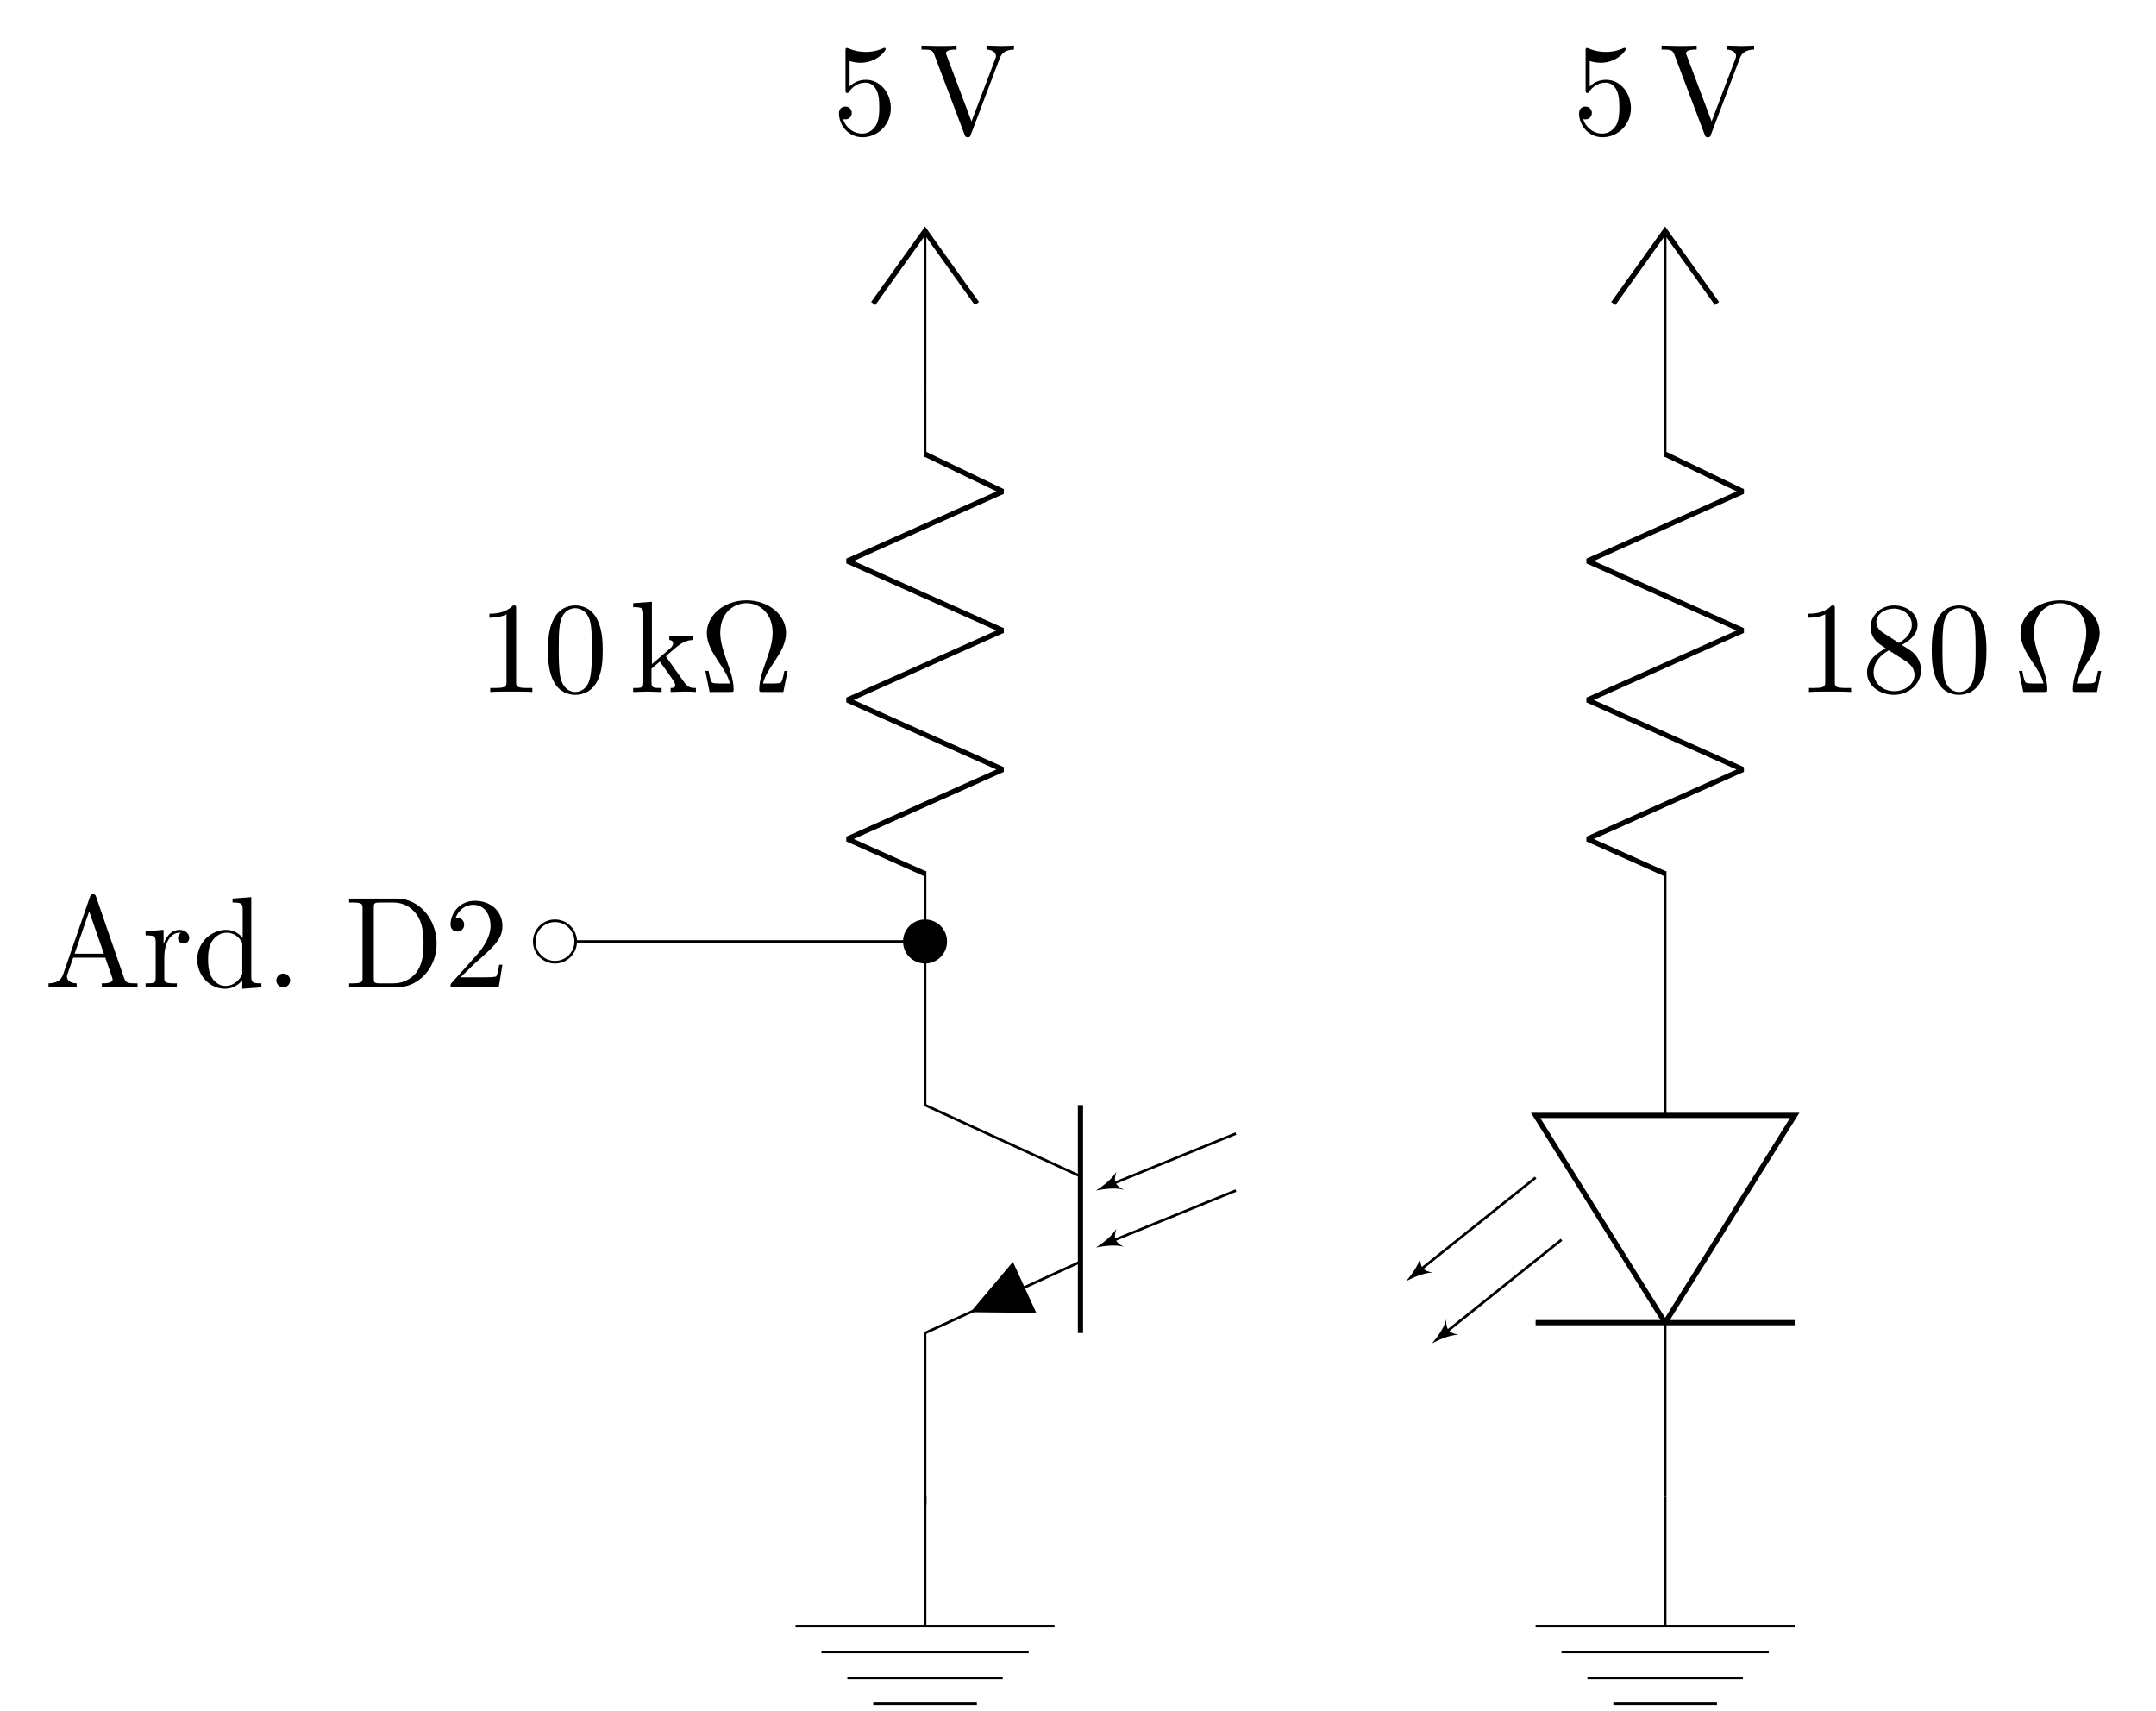
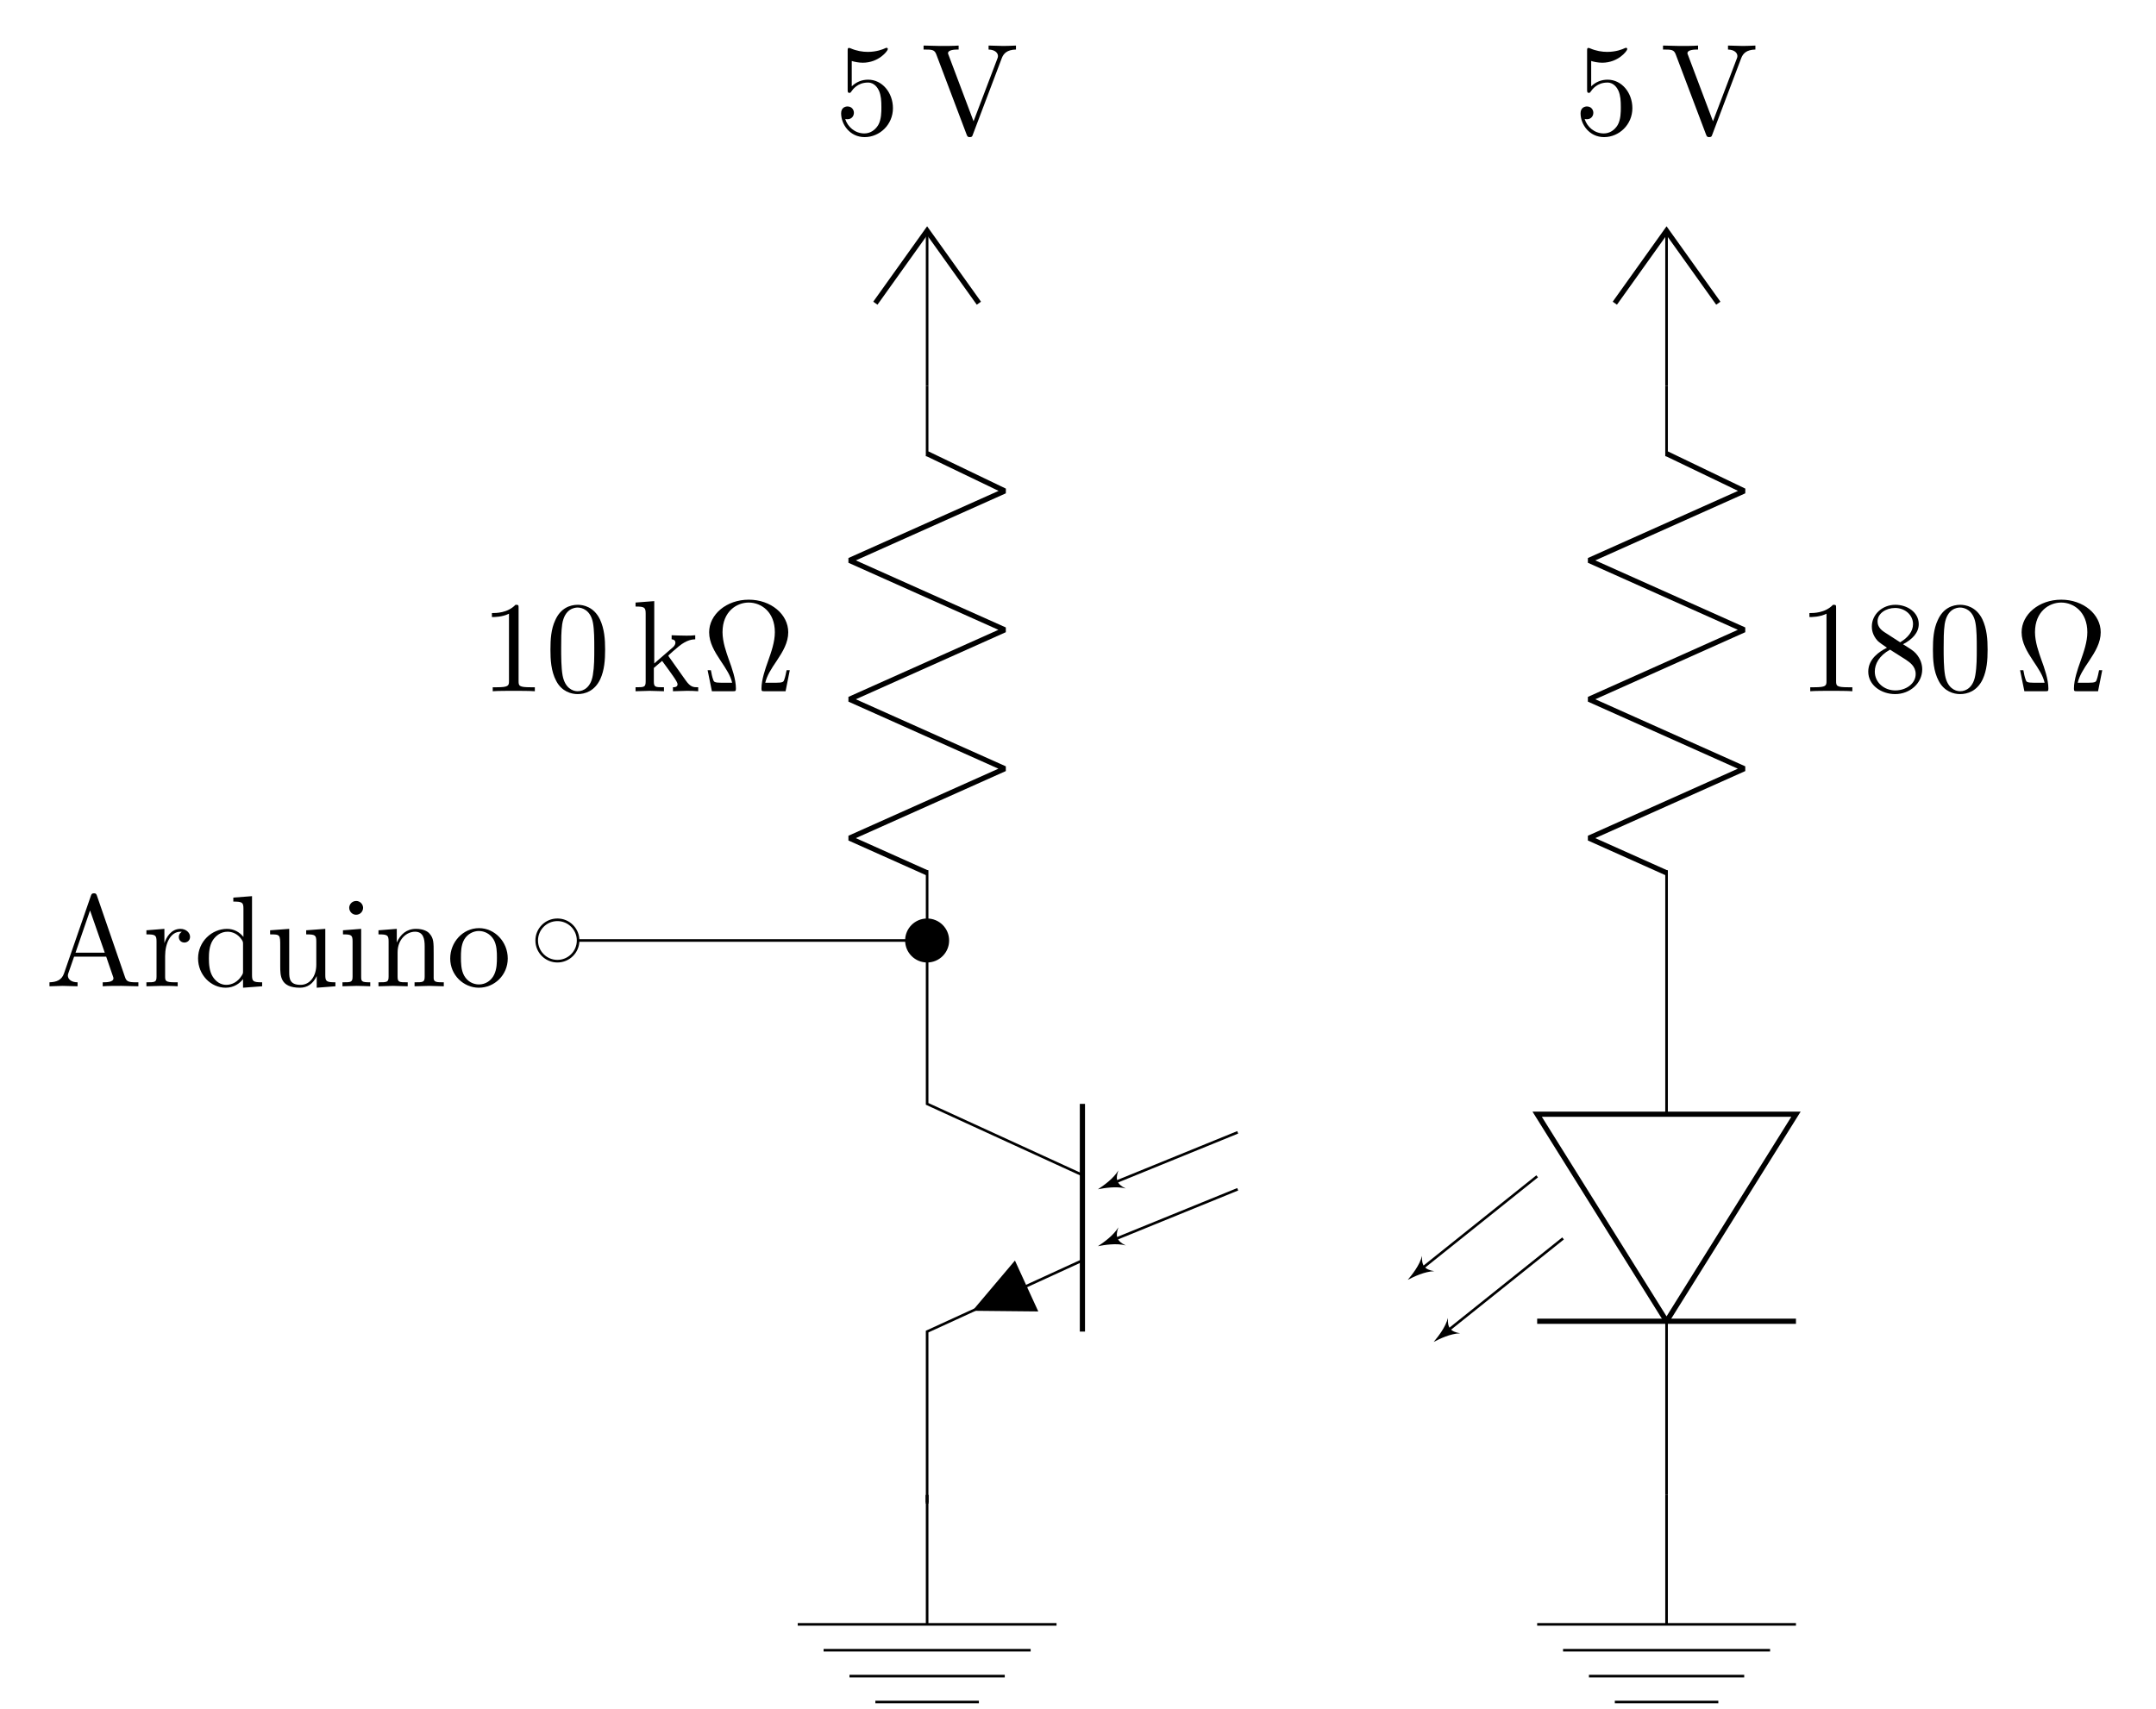
- <svg xmlns="http://www.w3.org/2000/svg" xmlns:xlink="http://www.w3.org/1999/xlink" width="329.329pt" height="261.225pt" viewBox="0 0 329.329 261.225" version="1.2">
+ <svg xmlns="http://www.w3.org/2000/svg" xmlns:xlink="http://www.w3.org/1999/xlink" width="329.627pt" height="261.225pt" viewBox="0 0 329.627 261.225" version="1.2">
  <defs>
    <g>
      <symbol overflow="visible" id="glyph0-0">
        <path style="stroke:none;" d="" />
      </symbol>
      <symbol overflow="visible" id="glyph0-1">
        <path style="stroke:none;" d="M 8.922 -3.984 C 8.922 -6.359 7.281 -8.344 5.141 -8.344 C 4.188 -8.344 3.344 -8.016 2.625 -7.328 L 2.625 -11.203 C 3.016 -11.078 3.672 -10.938 4.312 -10.938 C 6.75 -10.938 8.141 -12.75 8.141 -13.016 C 8.141 -13.125 8.078 -13.219 7.938 -13.219 C 7.938 -13.219 7.891 -13.219 7.781 -13.172 C 7.391 -12.984 6.422 -12.594 5.078 -12.594 C 4.297 -12.594 3.375 -12.734 2.438 -13.141 C 2.281 -13.203 2.203 -13.203 2.203 -13.203 C 2 -13.203 2 -13.047 2 -12.734 L 2 -6.844 C 2 -6.5 2 -6.328 2.281 -6.328 C 2.422 -6.328 2.469 -6.391 2.547 -6.516 C 2.766 -6.828 3.5 -7.906 5.109 -7.906 C 6.141 -7.906 6.641 -6.984 6.797 -6.641 C 7.109 -5.891 7.156 -5.125 7.156 -4.125 C 7.156 -3.438 7.156 -2.25 6.672 -1.406 C 6.203 -0.641 5.469 -0.125 4.547 -0.125 C 3.094 -0.125 1.969 -1.172 1.625 -2.344 C 1.688 -2.328 1.75 -2.297 1.969 -2.297 C 2.625 -2.297 2.953 -2.797 2.953 -3.281 C 2.953 -3.75 2.625 -4.25 1.969 -4.25 C 1.688 -4.25 1 -4.109 1 -3.203 C 1 -1.484 2.359 0.438 4.594 0.438 C 6.891 0.438 8.922 -1.469 8.922 -3.984 Z M 8.922 -3.984 " />
      </symbol>
      <symbol overflow="visible" id="glyph0-2">
        <path style="stroke:none;" d="M 14.5 -12.953 L 14.5 -13.562 C 13.875 -13.531 13.094 -13.5 12.578 -13.5 L 10.312 -13.562 L 10.312 -12.953 C 11.344 -12.922 11.75 -12.406 11.75 -11.953 C 11.75 -11.797 11.703 -11.672 11.656 -11.562 L 8.016 -1.984 L 4.234 -12.016 C 4.109 -12.297 4.109 -12.375 4.109 -12.375 C 4.109 -12.953 5.25 -12.953 5.734 -12.953 L 5.734 -13.562 C 5.031 -13.5 3.656 -13.5 2.906 -13.5 L 0.375 -13.562 L 0.375 -12.953 C 1.672 -12.953 2.047 -12.953 2.328 -12.188 L 6.938 0 C 7.062 0.375 7.172 0.438 7.422 0.438 C 7.766 0.438 7.812 0.344 7.906 0.062 L 12.328 -11.625 C 12.609 -12.359 13.141 -12.922 14.5 -12.953 Z M 14.5 -12.953 " />
      </symbol>
      <symbol overflow="visible" id="glyph0-3">
        <path style="stroke:none;" d="M 8.328 0 L 8.328 -0.609 L 7.688 -0.609 C 5.891 -0.609 5.844 -0.828 5.844 -1.562 L 5.844 -12.703 C 5.844 -13.188 5.844 -13.219 5.375 -13.219 C 4.156 -11.953 2.406 -11.953 1.766 -11.953 L 1.766 -11.344 C 2.172 -11.344 3.344 -11.344 4.375 -11.859 L 4.375 -1.562 C 4.375 -0.859 4.312 -0.609 2.516 -0.609 L 1.891 -0.609 L 1.891 0 C 2.578 -0.062 4.312 -0.062 5.109 -0.062 C 5.891 -0.062 7.625 -0.062 8.328 0 Z M 8.328 0 " />
      </symbol>
      <symbol overflow="visible" id="glyph0-4">
        <path style="stroke:none;" d="M 9.141 -6.359 C 9.141 -7.938 9.031 -9.531 8.344 -11 C 7.422 -12.906 5.797 -13.219 4.969 -13.219 C 3.766 -13.219 2.328 -12.703 1.516 -10.859 C 0.875 -9.5 0.781 -7.938 0.781 -6.359 C 0.781 -4.859 0.859 -3.078 1.672 -1.562 C 2.516 0.047 3.969 0.438 4.938 0.438 C 6.016 0.438 7.531 0.016 8.406 -1.859 C 9.031 -3.234 9.141 -4.781 9.141 -6.359 Z M 7.484 -6.594 C 7.484 -5.109 7.484 -3.75 7.266 -2.484 C 6.969 -0.594 5.844 0 4.938 0 C 4.172 0 3 -0.5 2.641 -2.406 C 2.422 -3.594 2.422 -5.422 2.422 -6.594 C 2.422 -7.859 2.422 -9.172 2.578 -10.25 C 2.953 -12.609 4.453 -12.797 4.938 -12.797 C 5.594 -12.797 6.906 -12.438 7.281 -10.469 C 7.484 -9.359 7.484 -7.844 7.484 -6.594 Z M 7.484 -6.594 " />
      </symbol>
      <symbol overflow="visible" id="glyph0-5">
        <path style="stroke:none;" d="M 10.141 0 L 10.141 -0.609 C 9.406 -0.609 8.969 -0.609 8.219 -1.672 L 5.703 -5.219 C 5.688 -5.266 5.578 -5.375 5.578 -5.438 C 5.578 -5.516 6.984 -6.719 7.188 -6.875 C 8.438 -7.891 9.281 -7.922 9.688 -7.938 L 9.688 -8.562 C 9.109 -8.5 8.859 -8.5 8.297 -8.5 C 7.594 -8.5 6.359 -8.547 6.078 -8.562 L 6.078 -7.938 C 6.453 -7.922 6.656 -7.703 6.656 -7.453 C 6.656 -7.047 6.375 -6.812 6.219 -6.672 L 3.422 -4.25 L 3.422 -13.781 L 0.562 -13.562 L 0.562 -12.953 C 1.953 -12.953 2.109 -12.812 2.109 -11.844 L 2.109 -1.516 C 2.109 -0.609 1.891 -0.609 0.562 -0.609 L 0.562 0 L 2.719 -0.062 L 4.906 0 L 4.906 -0.609 C 3.578 -0.609 3.359 -0.609 3.359 -1.516 L 3.359 -3.562 L 4.625 -4.641 C 6.156 -2.547 6.984 -1.438 6.984 -1.078 C 6.984 -0.688 6.656 -0.609 6.281 -0.609 L 6.281 0 L 8.422 -0.062 C 9 -0.062 9.578 -0.047 10.141 0 Z M 10.141 0 " />
      </symbol>
      <symbol overflow="visible" id="glyph0-6">
        <path style="stroke:none;" d="M 13.438 -3.219 L 12.953 -3.219 C 12.844 -2.703 12.766 -2.25 12.594 -1.766 C 12.484 -1.453 12.438 -1.297 11.281 -1.297 L 9.688 -1.297 C 9.953 -2.406 10.562 -3.359 11.453 -4.672 C 12.391 -6.078 13.203 -7.453 13.203 -9.016 C 13.203 -11.781 10.531 -14 7.172 -14 C 3.75 -14 1.109 -11.734 1.109 -9.016 C 1.109 -7.453 1.922 -6.078 2.859 -4.672 C 3.734 -3.359 4.375 -2.406 4.625 -1.297 L 3.031 -1.297 C 1.891 -1.297 1.828 -1.453 1.734 -1.75 C 1.562 -2.203 1.469 -2.719 1.375 -3.219 L 0.875 -3.219 L 1.531 0 L 4.703 0 C 5.141 0 5.203 0 5.203 -0.422 C 5.203 -1.812 4.594 -3.562 4.125 -4.828 C 3.719 -5.984 3.156 -7.547 3.156 -9.031 C 3.156 -12.219 5.344 -13.562 7.156 -13.562 C 9.062 -13.562 11.156 -12.141 11.156 -9.031 C 11.156 -7.547 10.625 -6.031 10.047 -4.406 C 9.75 -3.578 9.109 -1.781 9.109 -0.422 C 9.109 0 9.172 0 9.625 0 L 12.797 0 Z M 13.438 -3.219 " />
      </symbol>
      <symbol overflow="visible" id="glyph0-7">
        <path style="stroke:none;" d="M 9.078 -3.344 C 9.078 -4.047 8.859 -4.938 8.109 -5.781 C 7.719 -6.203 7.406 -6.391 6.141 -7.188 C 7.562 -7.922 8.547 -8.953 8.547 -10.266 C 8.547 -12.094 6.766 -13.219 4.969 -13.219 C 2.984 -13.219 1.375 -11.75 1.375 -9.906 C 1.375 -9.547 1.406 -8.656 2.25 -7.719 C 2.469 -7.484 3.203 -6.984 3.688 -6.656 C 2.547 -6.078 0.828 -4.969 0.828 -3 C 0.828 -0.891 2.859 0.438 4.938 0.438 C 7.188 0.438 9.078 -1.219 9.078 -3.344 Z M 7.672 -10.266 C 7.672 -9.141 6.891 -8.188 5.703 -7.484 L 3.234 -9.078 C 2.328 -9.672 2.25 -10.344 2.25 -10.688 C 2.25 -11.891 3.531 -12.734 4.938 -12.734 C 6.391 -12.734 7.672 -11.703 7.672 -10.266 Z M 8.078 -2.625 C 8.078 -1.156 6.594 -0.125 4.969 -0.125 C 3.25 -0.125 1.828 -1.344 1.828 -3 C 1.828 -4.156 2.469 -5.422 4.156 -6.359 L 6.594 -4.812 C 7.156 -4.422 8.078 -3.828 8.078 -2.625 Z M 8.078 -2.625 " />
      </symbol>
      <symbol overflow="visible" id="glyph1-0">
        <path style="stroke:none;" d="" />
      </symbol>
      <symbol overflow="visible" id="glyph1-1">
        <path style="stroke:none;" d="M 14.234 0 L 14.234 -0.609 L 13.875 -0.609 C 12.688 -0.609 12.406 -0.75 12.188 -1.406 L 7.906 -13.828 C 7.812 -14.078 7.766 -14.219 7.453 -14.219 C 7.125 -14.219 7.062 -14.094 6.969 -13.828 L 2.859 -1.953 C 2.5 -0.938 1.703 -0.641 0.641 -0.609 L 0.641 0 L 2.656 -0.062 L 4.938 0 L 4.938 -0.609 C 3.953 -0.609 3.453 -1.109 3.453 -1.625 C 3.453 -1.688 3.469 -1.891 3.5 -1.922 L 4.406 -4.531 L 9.312 -4.531 L 10.359 -1.484 C 10.391 -1.406 10.422 -1.297 10.422 -1.219 C 10.422 -0.609 9.312 -0.609 8.781 -0.609 L 8.781 0 C 9.5 -0.062 10.891 -0.062 11.641 -0.062 Z M 9.094 -5.141 L 4.625 -5.141 L 6.844 -11.594 Z M 9.094 -5.141 " />
      </symbol>
      <symbol overflow="visible" id="glyph1-2">
        <path style="stroke:none;" d="M 7.234 -7.562 C 7.234 -8.203 6.609 -8.781 5.766 -8.781 C 4.312 -8.781 3.594 -7.453 3.312 -6.594 L 3.312 -8.781 L 0.562 -8.562 L 0.562 -7.938 C 1.953 -7.938 2.109 -7.812 2.109 -6.828 L 2.109 -1.516 C 2.109 -0.609 1.891 -0.609 0.562 -0.609 L 0.562 0 L 2.812 -0.062 C 3.609 -0.062 4.547 -0.062 5.344 0 L 5.344 -0.609 L 4.922 -0.609 C 3.453 -0.609 3.422 -0.828 3.422 -1.547 L 3.422 -4.609 C 3.422 -6.578 4.25 -8.344 5.766 -8.344 C 5.891 -8.344 5.938 -8.344 5.984 -8.328 C 5.922 -8.297 5.516 -8.062 5.516 -7.547 C 5.516 -6.984 5.938 -6.688 6.375 -6.688 C 6.734 -6.688 7.234 -6.938 7.234 -7.562 Z M 7.234 -7.562 " />
      </symbol>
      <symbol overflow="visible" id="glyph1-3">
        <path style="stroke:none;" d="M 10.469 0 L 10.469 -0.609 C 9.078 -0.609 8.922 -0.75 8.922 -1.734 L 8.922 -13.781 L 6.062 -13.562 L 6.062 -12.953 C 7.453 -12.953 7.609 -12.812 7.609 -11.844 L 7.609 -7.547 C 7.031 -8.266 6.172 -8.781 5.109 -8.781 C 2.766 -8.781 0.672 -6.828 0.672 -4.266 C 0.672 -1.75 2.625 0.219 4.891 0.219 C 6.156 0.219 7.047 -0.453 7.547 -1.094 L 7.547 0.219 Z M 7.547 -2.344 C 7.547 -1.984 7.547 -1.953 7.328 -1.609 C 6.734 -0.656 5.844 -0.219 4.984 -0.219 C 4.094 -0.219 3.375 -0.734 2.906 -1.484 C 2.391 -2.297 2.328 -3.438 2.328 -4.25 C 2.328 -4.984 2.359 -6.172 2.938 -7.062 C 3.359 -7.688 4.109 -8.344 5.188 -8.344 C 5.875 -8.344 6.719 -8.047 7.328 -7.156 C 7.547 -6.812 7.547 -6.766 7.547 -6.422 Z M 7.547 -2.344 " />
      </symbol>
      <symbol overflow="visible" id="glyph1-4">
-         <path style="stroke:none;" d="M 3.812 -1.047 C 3.812 -1.625 3.344 -2.109 2.766 -2.109 C 2.188 -2.109 1.703 -1.625 1.703 -1.047 C 1.703 -0.484 2.188 0 2.766 0 C 3.344 0 3.812 -0.484 3.812 -1.047 Z M 3.812 -1.047 " />
+         <path style="stroke:none;" d="M 10.625 0 L 10.625 -0.609 C 9.234 -0.609 9.078 -0.75 9.078 -1.734 L 9.078 -8.781 L 6.156 -8.562 L 6.156 -7.938 C 7.547 -7.938 7.703 -7.812 7.703 -6.828 L 7.703 -3.297 C 7.703 -1.562 6.75 -0.219 5.297 -0.219 C 3.641 -0.219 3.562 -1.156 3.562 -2.188 L 3.562 -8.781 L 0.641 -8.562 L 0.641 -7.938 C 2.188 -7.938 2.188 -7.891 2.188 -6.109 L 2.188 -3.141 C 2.188 -1.594 2.188 0.219 5.203 0.219 C 6.312 0.219 7.188 -0.344 7.766 -1.562 L 7.766 0.219 Z M 10.625 0 " />
      </symbol>
      <symbol overflow="visible" id="glyph1-5">
-         <path style="stroke:none;" d="M 14.047 -6.672 C 14.047 -10.453 11.359 -13.562 7.969 -13.562 L 0.688 -13.562 L 0.688 -12.953 L 1.172 -12.953 C 2.703 -12.953 2.734 -12.734 2.734 -12.016 L 2.734 -1.547 C 2.734 -0.828 2.703 -0.609 1.172 -0.609 L 0.688 -0.609 L 0.688 0 L 7.969 0 C 11.297 0 14.047 -2.938 14.047 -6.672 Z M 12.047 -6.672 C 12.047 -4.469 11.672 -3.281 10.969 -2.297 C 10.562 -1.766 9.438 -0.609 7.422 -0.609 L 5.422 -0.609 C 4.484 -0.609 4.453 -0.75 4.453 -1.406 L 4.453 -12.156 C 4.453 -12.812 4.484 -12.953 5.422 -12.953 L 7.406 -12.953 C 8.641 -12.953 10.016 -12.516 11.016 -11.094 C 11.875 -9.922 12.047 -8.219 12.047 -6.672 Z M 12.047 -6.672 " />
+         <path style="stroke:none;" d="M 4.906 0 L 4.906 -0.609 C 3.594 -0.609 3.516 -0.719 3.516 -1.484 L 3.516 -8.781 L 0.734 -8.562 L 0.734 -7.938 C 2.031 -7.938 2.203 -7.828 2.203 -6.844 L 2.203 -1.516 C 2.203 -0.609 1.984 -0.609 0.656 -0.609 L 0.656 0 L 2.844 -0.062 C 3.531 -0.062 4.234 -0.016 4.906 0 Z M 3.812 -12 C 3.812 -12.531 3.359 -13.047 2.766 -13.047 C 2.078 -13.047 1.688 -12.484 1.688 -12 C 1.688 -11.453 2.141 -10.938 2.734 -10.938 C 3.422 -10.938 3.812 -11.5 3.812 -12 Z M 3.812 -12 " />
      </symbol>
      <symbol overflow="visible" id="glyph1-6">
-         <path style="stroke:none;" d="M 8.922 -3.453 L 8.422 -3.453 C 8.328 -2.859 8.188 -1.984 7.984 -1.688 C 7.844 -1.531 6.531 -1.531 6.094 -1.531 L 2.516 -1.531 L 4.625 -3.578 C 7.719 -6.312 8.922 -7.391 8.922 -9.375 C 8.922 -11.641 7.125 -13.219 4.703 -13.219 C 2.469 -13.219 1 -11.406 1 -9.625 C 1 -8.516 1.984 -8.516 2.047 -8.516 C 2.391 -8.516 3.078 -8.766 3.078 -9.578 C 3.078 -10.094 2.719 -10.609 2.031 -10.609 C 1.859 -10.609 1.828 -10.609 1.766 -10.578 C 2.219 -11.875 3.297 -12.609 4.453 -12.609 C 6.25 -12.609 7.109 -11 7.109 -9.375 C 7.109 -7.781 6.109 -6.219 5.031 -4.984 L 1.219 -0.734 C 1 -0.516 1 -0.484 1 0 L 8.359 0 Z M 8.922 -3.453 " />
+         <path style="stroke:none;" d="M 10.625 0 L 10.625 -0.609 C 9.594 -0.609 9.094 -0.609 9.078 -1.219 L 9.078 -5 C 9.078 -6.719 9.078 -7.328 8.453 -8.047 C 8.188 -8.375 7.531 -8.781 6.375 -8.781 C 4.922 -8.781 3.984 -7.922 3.438 -6.688 L 3.438 -8.781 L 0.641 -8.562 L 0.641 -7.938 C 2.031 -7.938 2.188 -7.812 2.188 -6.828 L 2.188 -1.516 C 2.188 -0.609 1.969 -0.609 0.641 -0.609 L 0.641 0 L 2.875 -0.062 L 5.109 0 L 5.109 -0.609 C 3.766 -0.609 3.562 -0.609 3.562 -1.516 L 3.562 -5.156 C 3.562 -7.234 4.969 -8.344 6.234 -8.344 C 7.484 -8.344 7.703 -7.266 7.703 -6.141 L 7.703 -1.516 C 7.703 -0.609 7.484 -0.609 6.156 -0.609 L 6.156 0 L 8.406 -0.062 Z M 10.625 0 " />
+       </symbol>
+       <symbol overflow="visible" id="glyph1-7">
+         <path style="stroke:none;" d="M 9.359 -4.25 C 9.359 -6.797 7.375 -8.891 4.969 -8.891 C 2.484 -8.891 0.562 -6.734 0.562 -4.25 C 0.562 -1.688 2.625 0.219 4.938 0.219 C 7.344 0.219 9.359 -1.734 9.359 -4.25 Z M 7.703 -4.406 C 7.703 -3.688 7.703 -2.625 7.266 -1.75 C 6.828 -0.859 5.953 -0.281 4.969 -0.281 C 4.109 -0.281 3.234 -0.688 2.703 -1.609 C 2.203 -2.484 2.203 -3.688 2.203 -4.406 C 2.203 -5.188 2.203 -6.25 2.688 -7.125 C 3.219 -8.047 4.156 -8.453 4.938 -8.453 C 5.812 -8.453 6.672 -8.016 7.188 -7.172 C 7.703 -6.312 7.703 -5.156 7.703 -4.406 Z M 7.703 -4.406 " />
      </symbol>
    </g>
    <clipPath id="clip1">
      <path d="M 125 252 L 158 252 L 158 260.453 L 125 260.453 Z M 125 252 " />
    </clipPath>
    <clipPath id="clip2">
      <path d="M 238 252 L 271 252 L 271 260.453 L 238 260.453 Z M 238 252 " />
    </clipPath>
  </defs>
  <g id="surface1">
-     <path style="fill:none;stroke-width:0.399;stroke-linecap:butt;stroke-linejoin:miter;stroke:rgb(0%,0%,0%);stroke-opacity:1;stroke-miterlimit:10;" d="M 0.001 0 L 0.001 -0.399 M 0.001 0 L 0.001 -10.774 M 0.001 -74.27 L 0.001 -85.04 M 0.001 -84.641 L 0.001 -85.04 M 0.001 -170.081 L 0.001 -171.213 M 0.001 -83.908 L 0.001 -85.04 M 0.001 -85.04 L -0.399 -85.04 M 0.001 -85.04 L -28.349 -85.04 M -28.349 -85.04 L -56.694 -85.04 M -56.294 -85.04 L -56.694 -85.04 " transform="matrix(0.997042,0,0,-0.997042,141.2998,59.02389)" />
+     <path style="fill:none;stroke-width:0.399;stroke-linecap:butt;stroke-linejoin:miter;stroke:rgb(0%,0%,0%);stroke-opacity:1;stroke-miterlimit:10;" d="M -0.001 0 L -0.001 -0.399 M -0.001 0 L -0.001 -10.774 M -0.001 -74.27 L -0.001 -85.04 M -0.001 -84.641 L -0.001 -85.04 M -0.001 -170.081 L -0.001 -171.213 M -0.001 -83.908 L -0.001 -85.04 M -0.001 -85.04 L -0.397 -85.04 M -0.001 -85.04 L -28.346 -85.04 M -28.346 -85.04 L -56.692 -85.04 M -56.296 -85.04 L -56.692 -85.04 " transform="matrix(0.997042,0,0,-0.997042,141.7469,59.02389)" />
    <g style="fill:rgb(0%,0%,0%);fill-opacity:1;">
-       <use xlink:href="#glyph0-1" x="127.151" y="20.528" />
+       <use xlink:href="#glyph0-1" x="127.598" y="20.528" />
    </g>
    <g style="fill:rgb(0%,0%,0%);fill-opacity:1;">
-       <use xlink:href="#glyph0-2" x="140.382" y="20.528" />
+       <use xlink:href="#glyph0-2" x="140.829" y="20.528" />
    </g>
-     <path style="fill:none;stroke-width:0.399;stroke-linecap:butt;stroke-linejoin:miter;stroke:rgb(0%,0%,0%);stroke-opacity:1;stroke-miterlimit:10;" d="M 0.001 0 L 0.001 23.809 " transform="matrix(0.997042,0,0,-0.997042,141.2998,59.02389)" />
-     <path style="fill:none;stroke-width:0.797;stroke-linecap:butt;stroke-linejoin:miter;stroke:rgb(0%,0%,0%);stroke-opacity:1;stroke-miterlimit:10;" d="M -7.937 12.698 L 0.001 23.809 L 7.939 12.698 " transform="matrix(0.997042,0,0,-0.997042,141.2998,59.02389)" />
-     <path style="fill:none;stroke-width:0.797;stroke-linecap:butt;stroke-linejoin:bevel;stroke:rgb(0%,0%,0%);stroke-opacity:1;stroke-miterlimit:10;" d="M 0.001 -10.374 L 11.907 -16.098 L -11.905 -26.747 L 11.907 -37.395 L -11.905 -48.044 L 11.907 -58.693 L -11.905 -69.341 L 0.001 -74.666 " transform="matrix(0.997042,0,0,-0.997042,141.2998,59.02389)" />
+     <path style="fill:none;stroke-width:0.399;stroke-linecap:butt;stroke-linejoin:miter;stroke:rgb(0%,0%,0%);stroke-opacity:1;stroke-miterlimit:10;" d="M -0.001 0 L -0.001 23.809 " transform="matrix(0.997042,0,0,-0.997042,141.7469,59.02389)" />
+     <path style="fill:none;stroke-width:0.797;stroke-linecap:butt;stroke-linejoin:miter;stroke:rgb(0%,0%,0%);stroke-opacity:1;stroke-miterlimit:10;" d="M -7.938 12.698 L -0.001 23.809 L 7.937 12.698 " transform="matrix(0.997042,0,0,-0.997042,141.7469,59.02389)" />
+     <path style="fill:none;stroke-width:0.797;stroke-linecap:butt;stroke-linejoin:bevel;stroke:rgb(0%,0%,0%);stroke-opacity:1;stroke-miterlimit:10;" d="M -0.001 -10.374 L 11.905 -16.098 L -11.907 -26.747 L 11.905 -37.395 L -11.907 -48.044 L 11.905 -58.693 L -11.907 -69.341 L -0.001 -74.666 " transform="matrix(0.997042,0,0,-0.997042,141.7469,59.02389)" />
    <g style="fill:rgb(0%,0%,0%);fill-opacity:1;">
-       <use xlink:href="#glyph0-3" x="72.994" y="105.699" />
-       <use xlink:href="#glyph0-4" x="82.928" y="105.699" />
+       <use xlink:href="#glyph0-3" x="73.442" y="105.699" />
+       <use xlink:href="#glyph0-4" x="83.375" y="105.699" />
    </g>
    <g style="fill:rgb(0%,0%,0%);fill-opacity:1;">
-       <use xlink:href="#glyph0-5" x="96.159" y="105.699" />
+       <use xlink:href="#glyph0-5" x="96.606" y="105.699" />
    </g>
    <g style="fill:rgb(0%,0%,0%);fill-opacity:1;">
-       <use xlink:href="#glyph0-6" x="106.863" y="105.699" />
+       <use xlink:href="#glyph0-6" x="107.31" y="105.699" />
    </g>
-     <path style="fill-rule:nonzero;fill:rgb(0%,0%,0%);fill-opacity:1;stroke-width:0.399;stroke-linecap:butt;stroke-linejoin:miter;stroke:rgb(0%,0%,0%);stroke-opacity:1;stroke-miterlimit:10;" d="M 3.174 -85.04 C 3.174 -83.289 1.752 -81.867 0.001 -81.867 C -1.754 -81.867 -3.172 -83.289 -3.172 -85.04 C -3.172 -86.795 -1.754 -88.214 0.001 -88.214 C 1.752 -88.214 3.174 -86.795 3.174 -85.04 Z M 3.174 -85.04 " transform="matrix(0.997042,0,0,-0.997042,141.2998,59.02389)" />
-     <path style="fill:none;stroke-width:0.399;stroke-linecap:butt;stroke-linejoin:miter;stroke:rgb(0%,0%,0%);stroke-opacity:1;stroke-miterlimit:10;" d="M 0.001 -83.708 L 0.001 -110.099 L 23.81 -121.014 " transform="matrix(0.997042,0,0,-0.997042,141.2998,59.02389)" />
-     <path style="fill:none;stroke-width:0.797;stroke-linecap:butt;stroke-linejoin:miter;stroke:rgb(0%,0%,0%);stroke-opacity:1;stroke-miterlimit:10;" d="M 23.81 -110.099 L 23.81 -145.022 " transform="matrix(0.997042,0,0,-0.997042,141.2998,59.02389)" />
-     <path style="fill:none;stroke-width:0.399;stroke-linecap:butt;stroke-linejoin:miter;stroke:rgb(0%,0%,0%);stroke-opacity:1;stroke-miterlimit:10;" d="M 23.81 -134.107 L 0.001 -145.022 L 0.001 -171.413 " transform="matrix(0.997042,0,0,-0.997042,141.2998,59.02389)" />
-     <path style="fill-rule:nonzero;fill:rgb(0%,0%,0%);fill-opacity:1;stroke-width:0.399;stroke-linecap:butt;stroke-linejoin:miter;stroke:rgb(0%,0%,0%);stroke-opacity:1;stroke-miterlimit:10;" d="M 15.073 -138.115 L 16.73 -141.731 L 7.382 -141.637 L 13.412 -134.495 L 15.073 -138.115 " transform="matrix(0.997042,0,0,-0.997042,141.2998,59.02389)" />
-     <path style="fill:none;stroke-width:0.399;stroke-linecap:butt;stroke-linejoin:miter;stroke:rgb(0%,0%,0%);stroke-opacity:1;stroke-miterlimit:10;" d="M 28.413 -122.291 L 47.622 -114.463 " transform="matrix(0.997042,0,0,-0.997042,141.2998,59.02389)" />
-     <path style=" stroke:none;fill-rule:nonzero;fill:rgb(0%,0%,0%);fill-opacity:1;" d="M 167.414 181.855 C 168.414 181.664 170.223 181.355 171.668 181.734 C 170.332 181.098 170.031 180.359 170.539 178.969 C 169.773 180.25 168.262 181.293 167.414 181.855 Z M 167.414 181.855 " />
-     <path style="fill:none;stroke-width:0.399;stroke-linecap:butt;stroke-linejoin:miter;stroke:rgb(0%,0%,0%);stroke-opacity:1;stroke-miterlimit:10;" d="M 28.413 -131.02 L 47.622 -123.196 " transform="matrix(0.997042,0,0,-0.997042,141.2998,59.02389)" />
-     <path style=" stroke:none;fill-rule:nonzero;fill:rgb(0%,0%,0%);fill-opacity:1;" d="M 167.414 190.559 C 168.414 190.367 170.223 190.062 171.668 190.441 C 170.332 189.801 170.031 189.062 170.539 187.672 C 169.773 188.953 168.262 190 167.414 190.559 Z M 167.414 190.559 " />
-     <path style="fill:none;stroke-width:0.399;stroke-linecap:butt;stroke-linejoin:miter;stroke:rgb(0%,0%,0%);stroke-opacity:1;stroke-miterlimit:10;" d="M 0.001 -170.081 L 0.001 -189.925 " transform="matrix(0.997042,0,0,-0.997042,141.2998,59.02389)" />
-     <path style="fill:none;stroke-width:0.399;stroke-linecap:butt;stroke-linejoin:miter;stroke:rgb(0%,0%,0%);stroke-opacity:1;stroke-miterlimit:10;" d="M -19.843 -189.925 L 19.841 -189.925 " transform="matrix(0.997042,0,0,-0.997042,141.2998,59.02389)" />
+     <path style="fill-rule:nonzero;fill:rgb(0%,0%,0%);fill-opacity:1;stroke-width:0.399;stroke-linecap:butt;stroke-linejoin:miter;stroke:rgb(0%,0%,0%);stroke-opacity:1;stroke-miterlimit:10;" d="M 3.173 -85.04 C 3.173 -83.289 1.754 -81.867 -0.001 -81.867 C -1.752 -81.867 -3.174 -83.289 -3.174 -85.04 C -3.174 -86.795 -1.752 -88.214 -0.001 -88.214 C 1.754 -88.214 3.173 -86.795 3.173 -85.04 Z M 3.173 -85.04 " transform="matrix(0.997042,0,0,-0.997042,141.7469,59.02389)" />
+     <path style="fill:none;stroke-width:0.399;stroke-linecap:butt;stroke-linejoin:miter;stroke:rgb(0%,0%,0%);stroke-opacity:1;stroke-miterlimit:10;" d="M -0.001 -83.708 L -0.001 -110.099 L 23.812 -121.014 " transform="matrix(0.997042,0,0,-0.997042,141.7469,59.02389)" />
+     <path style="fill:none;stroke-width:0.797;stroke-linecap:butt;stroke-linejoin:miter;stroke:rgb(0%,0%,0%);stroke-opacity:1;stroke-miterlimit:10;" d="M 23.812 -110.099 L 23.812 -145.022 " transform="matrix(0.997042,0,0,-0.997042,141.7469,59.02389)" />
+     <path style="fill:none;stroke-width:0.399;stroke-linecap:butt;stroke-linejoin:miter;stroke:rgb(0%,0%,0%);stroke-opacity:1;stroke-miterlimit:10;" d="M 23.812 -134.107 L -0.001 -145.022 L -0.001 -171.413 " transform="matrix(0.997042,0,0,-0.997042,141.7469,59.02389)" />
+     <path style="fill-rule:nonzero;fill:rgb(0%,0%,0%);fill-opacity:1;stroke-width:0.399;stroke-linecap:butt;stroke-linejoin:miter;stroke:rgb(0%,0%,0%);stroke-opacity:1;stroke-miterlimit:10;" d="M 15.071 -138.115 L 16.732 -141.731 L 7.38 -141.637 L 13.414 -134.495 L 15.071 -138.115 " transform="matrix(0.997042,0,0,-0.997042,141.7469,59.02389)" />
+     <path style="fill:none;stroke-width:0.399;stroke-linecap:butt;stroke-linejoin:miter;stroke:rgb(0%,0%,0%);stroke-opacity:1;stroke-miterlimit:10;" d="M 28.411 -122.291 L 47.624 -114.463 " transform="matrix(0.997042,0,0,-0.997042,141.7469,59.02389)" />
+     <path style=" stroke:none;fill-rule:nonzero;fill:rgb(0%,0%,0%);fill-opacity:1;" d="M 167.863 181.855 C 168.859 181.664 170.672 181.355 172.113 181.734 C 170.777 181.098 170.48 180.359 170.988 178.969 C 170.219 180.25 168.711 181.293 167.863 181.855 Z M 167.863 181.855 " />
+     <path style="fill:none;stroke-width:0.399;stroke-linecap:butt;stroke-linejoin:miter;stroke:rgb(0%,0%,0%);stroke-opacity:1;stroke-miterlimit:10;" d="M 28.411 -131.02 L 47.624 -123.196 " transform="matrix(0.997042,0,0,-0.997042,141.7469,59.02389)" />
+     <path style=" stroke:none;fill-rule:nonzero;fill:rgb(0%,0%,0%);fill-opacity:1;" d="M 167.863 190.559 C 168.859 190.367 170.672 190.062 172.113 190.441 C 170.777 189.801 170.48 189.062 170.988 187.672 C 170.219 188.953 168.711 190 167.863 190.559 Z M 167.863 190.559 " />
+     <path style="fill:none;stroke-width:0.399;stroke-linecap:butt;stroke-linejoin:miter;stroke:rgb(0%,0%,0%);stroke-opacity:1;stroke-miterlimit:10;" d="M -0.001 -170.081 L -0.001 -189.925 " transform="matrix(0.997042,0,0,-0.997042,141.7469,59.02389)" />
+     <path style="fill:none;stroke-width:0.399;stroke-linecap:butt;stroke-linejoin:miter;stroke:rgb(0%,0%,0%);stroke-opacity:1;stroke-miterlimit:10;" d="M -19.841 -189.925 L 19.843 -189.925 " transform="matrix(0.997042,0,0,-0.997042,141.7469,59.02389)" />
    <g clip-path="url(#clip1)" clip-rule="nonzero">
-       <path style="fill:none;stroke-width:0.399;stroke-linecap:butt;stroke-linejoin:miter;stroke:rgb(0%,0%,0%);stroke-opacity:1;stroke-miterlimit:10;" d="M -15.874 -193.893 L 15.876 -193.893 M -11.905 -197.862 L 11.907 -197.862 M -7.937 -201.831 L 7.939 -201.831 " transform="matrix(0.997042,0,0,-0.997042,141.2998,59.02389)" />
+       <path style="fill:none;stroke-width:0.399;stroke-linecap:butt;stroke-linejoin:miter;stroke:rgb(0%,0%,0%);stroke-opacity:1;stroke-miterlimit:10;" d="M -15.876 -193.893 L 15.874 -193.893 M -11.907 -197.862 L 11.905 -197.862 M -7.938 -201.831 L 7.937 -201.831 " transform="matrix(0.997042,0,0,-0.997042,141.7469,59.02389)" />
    </g>
-     <path style="fill-rule:nonzero;fill:rgb(100%,100%,100%);fill-opacity:1;stroke-width:0.399;stroke-linecap:butt;stroke-linejoin:miter;stroke:rgb(0%,0%,0%);stroke-opacity:1;stroke-miterlimit:10;" d="M -53.521 -85.04 C -53.521 -83.289 -54.939 -81.867 -56.694 -81.867 C -58.445 -81.867 -59.868 -83.289 -59.868 -85.04 C -59.868 -86.795 -58.445 -88.214 -56.694 -88.214 C -54.939 -88.214 -53.521 -86.795 -53.521 -85.04 Z M -53.521 -85.04 " transform="matrix(0.997042,0,0,-0.997042,141.2998,59.02389)" />
+     <path style="fill-rule:nonzero;fill:rgb(100%,100%,100%);fill-opacity:1;stroke-width:0.399;stroke-linecap:butt;stroke-linejoin:miter;stroke:rgb(0%,0%,0%);stroke-opacity:1;stroke-miterlimit:10;" d="M -53.519 -85.04 C -53.519 -83.289 -54.941 -81.867 -56.692 -81.867 C -58.447 -81.867 -59.869 -83.289 -59.869 -85.04 C -59.869 -86.795 -58.447 -88.214 -56.692 -88.214 C -54.941 -88.214 -53.519 -86.795 -53.519 -85.04 Z M -53.519 -85.04 " transform="matrix(0.997042,0,0,-0.997042,141.7469,59.02389)" />
    <g style="fill:rgb(0%,0%,0%);fill-opacity:1;">
-       <use xlink:href="#glyph1-1" x="6.774" y="150.815" />
-       <use xlink:href="#glyph1-2" x="21.674" y="150.815" />
-       <use xlink:href="#glyph1-3" x="29.461" y="150.815" />
-       <use xlink:href="#glyph1-4" x="40.507" y="150.815" />
+       <use xlink:href="#glyph1-1" x="6.923" y="150.815" />
+       <use xlink:href="#glyph1-2" x="21.823" y="150.815" />
+       <use xlink:href="#glyph1-3" x="29.61" y="150.815" />
+       <use xlink:href="#glyph1-4" x="40.656" y="150.815" />
+       <use xlink:href="#glyph1-5" x="51.702" y="150.815" />
+       <use xlink:href="#glyph1-6" x="57.225" y="150.815" />
+       <use xlink:href="#glyph1-7" x="68.27" y="150.815" />
+     </g>
+     <path style="fill:none;stroke-width:0.399;stroke-linecap:butt;stroke-linejoin:miter;stroke:rgb(0%,0%,0%);stroke-opacity:1;stroke-miterlimit:10;" d="M 113.385 0 L 113.385 -0.399 M 113.385 0 L 113.385 -10.774 M 113.385 -74.27 L 113.385 -85.04 M 113.385 -84.641 L 113.385 -85.44 M 113.385 -85.04 L 113.385 -111.685 M 113.385 -143.436 L 113.385 -170.081 M 113.385 -169.681 L 113.385 -170.081 " transform="matrix(0.997042,0,0,-0.997042,141.7469,59.02389)" />
+     <g style="fill:rgb(0%,0%,0%);fill-opacity:1;">
+       <use xlink:href="#glyph0-1" x="240.649" y="20.528" />
    </g>
    <g style="fill:rgb(0%,0%,0%);fill-opacity:1;">
-       <use xlink:href="#glyph1-5" x="52.645" y="150.815" />
-       <use xlink:href="#glyph1-6" x="67.823" y="150.815" />
+       <use xlink:href="#glyph0-2" x="253.879" y="20.528" />
    </g>
-     <path style="fill:none;stroke-width:0.399;stroke-linecap:butt;stroke-linejoin:miter;stroke:rgb(0%,0%,0%);stroke-opacity:1;stroke-miterlimit:10;" d="M 113.387 0 L 113.387 -0.399 M 113.387 0 L 113.387 -10.774 M 113.387 -74.27 L 113.387 -85.04 M 113.387 -84.641 L 113.387 -85.44 M 113.387 -85.04 L 113.387 -111.685 M 113.387 -143.436 L 113.387 -170.081 M 113.387 -169.681 L 113.387 -170.081 " transform="matrix(0.997042,0,0,-0.997042,141.2998,59.02389)" />
+     <path style="fill:none;stroke-width:0.399;stroke-linecap:butt;stroke-linejoin:miter;stroke:rgb(0%,0%,0%);stroke-opacity:1;stroke-miterlimit:10;" d="M 113.385 0 L 113.385 23.809 " transform="matrix(0.997042,0,0,-0.997042,141.7469,59.02389)" />
+     <path style="fill:none;stroke-width:0.797;stroke-linecap:butt;stroke-linejoin:miter;stroke:rgb(0%,0%,0%);stroke-opacity:1;stroke-miterlimit:10;" d="M 105.452 12.698 L 113.385 23.809 L 121.323 12.698 " transform="matrix(0.997042,0,0,-0.997042,141.7469,59.02389)" />
+     <path style="fill:none;stroke-width:0.797;stroke-linecap:butt;stroke-linejoin:bevel;stroke:rgb(0%,0%,0%);stroke-opacity:1;stroke-miterlimit:10;" d="M 113.385 -10.374 L 125.292 -16.098 L 101.483 -26.747 L 125.292 -37.395 L 101.483 -48.044 L 125.292 -58.693 L 101.483 -69.341 L 113.385 -74.666 " transform="matrix(0.997042,0,0,-0.997042,141.7469,59.02389)" />
    <g style="fill:rgb(0%,0%,0%);fill-opacity:1;">
-       <use xlink:href="#glyph0-1" x="240.201" y="20.528" />
+       <use xlink:href="#glyph0-3" x="274.874" y="105.699" />
+       <use xlink:href="#glyph0-7" x="284.807" y="105.699" />
+       <use xlink:href="#glyph0-4" x="294.74" y="105.699" />
    </g>
    <g style="fill:rgb(0%,0%,0%);fill-opacity:1;">
-       <use xlink:href="#glyph0-2" x="253.432" y="20.528" />
+       <use xlink:href="#glyph0-6" x="307.971" y="105.699" />
    </g>
-     <path style="fill:none;stroke-width:0.399;stroke-linecap:butt;stroke-linejoin:miter;stroke:rgb(0%,0%,0%);stroke-opacity:1;stroke-miterlimit:10;" d="M 113.387 0 L 113.387 23.809 " transform="matrix(0.997042,0,0,-0.997042,141.2998,59.02389)" />
-     <path style="fill:none;stroke-width:0.797;stroke-linecap:butt;stroke-linejoin:miter;stroke:rgb(0%,0%,0%);stroke-opacity:1;stroke-miterlimit:10;" d="M 105.45 12.698 L 113.387 23.809 L 121.325 12.698 " transform="matrix(0.997042,0,0,-0.997042,141.2998,59.02389)" />
-     <path style="fill:none;stroke-width:0.797;stroke-linecap:butt;stroke-linejoin:bevel;stroke:rgb(0%,0%,0%);stroke-opacity:1;stroke-miterlimit:10;" d="M 113.387 -10.374 L 125.293 -16.098 L 101.481 -26.747 L 125.293 -37.395 L 101.481 -48.044 L 125.293 -58.693 L 101.481 -69.341 L 113.387 -74.666 " transform="matrix(0.997042,0,0,-0.997042,141.2998,59.02389)" />
-     <g style="fill:rgb(0%,0%,0%);fill-opacity:1;">
-       <use xlink:href="#glyph0-3" x="274.427" y="105.699" />
-       <use xlink:href="#glyph0-7" x="284.36" y="105.699" />
-       <use xlink:href="#glyph0-4" x="294.293" y="105.699" />
-     </g>
-     <g style="fill:rgb(0%,0%,0%);fill-opacity:1;">
-       <use xlink:href="#glyph0-6" x="307.524" y="105.699" />
-     </g>
-     <path style="fill:none;stroke-width:0.797;stroke-linecap:butt;stroke-linejoin:miter;stroke:rgb(0%,0%,0%);stroke-opacity:1;stroke-miterlimit:10;" d="M 113.387 -143.436 L 93.543 -111.685 L 133.231 -111.685 L 113.387 -143.436 " transform="matrix(0.997042,0,0,-0.997042,141.2998,59.02389)" />
-     <path style="fill:none;stroke-width:0.797;stroke-linecap:butt;stroke-linejoin:miter;stroke:rgb(0%,0%,0%);stroke-opacity:1;stroke-miterlimit:10;" d="M 133.231 -143.436 L 93.543 -143.436 " transform="matrix(0.997042,0,0,-0.997042,141.2998,59.02389)" />
-     <path style="fill:none;stroke-width:0.399;stroke-linecap:butt;stroke-linejoin:miter;stroke:rgb(0%,0%,0%);stroke-opacity:1;stroke-miterlimit:10;" d="M 93.543 -121.21 L 75.58 -135.584 " transform="matrix(0.997042,0,0,-0.997042,141.2998,59.02389)" />
-     <path style=" stroke:none;fill-rule:nonzero;fill:rgb(0%,0%,0%);fill-opacity:1;" d="M 214.785 195.703 C 215.688 195.234 217.34 194.426 218.836 194.379 C 217.371 194.145 216.871 193.52 216.965 192.039 C 216.594 193.488 215.438 194.926 214.785 195.703 Z M 214.785 195.703 " />
-     <path style="fill:none;stroke-width:0.399;stroke-linecap:butt;stroke-linejoin:miter;stroke:rgb(0%,0%,0%);stroke-opacity:1;stroke-miterlimit:10;" d="M 97.512 -130.734 L 79.545 -145.108 " transform="matrix(0.997042,0,0,-0.997042,141.2998,59.02389)" />
-     <path style=" stroke:none;fill-rule:nonzero;fill:rgb(0%,0%,0%);fill-opacity:1;" d="M 218.742 205.199 C 219.645 204.73 221.297 203.922 222.793 203.875 C 221.328 203.641 220.828 203.016 220.922 201.535 C 220.547 202.984 219.395 204.422 218.742 205.199 Z M 218.742 205.199 " />
-     <path style="fill:none;stroke-width:0.399;stroke-linecap:butt;stroke-linejoin:miter;stroke:rgb(0%,0%,0%);stroke-opacity:1;stroke-miterlimit:10;" d="M 113.387 -170.081 L 113.387 -189.925 " transform="matrix(0.997042,0,0,-0.997042,141.2998,59.02389)" />
-     <path style="fill:none;stroke-width:0.399;stroke-linecap:butt;stroke-linejoin:miter;stroke:rgb(0%,0%,0%);stroke-opacity:1;stroke-miterlimit:10;" d="M 93.543 -189.925 L 133.231 -189.925 " transform="matrix(0.997042,0,0,-0.997042,141.2998,59.02389)" />
+     <path style="fill:none;stroke-width:0.797;stroke-linecap:butt;stroke-linejoin:miter;stroke:rgb(0%,0%,0%);stroke-opacity:1;stroke-miterlimit:10;" d="M 113.385 -143.436 L 93.545 -111.685 L 133.229 -111.685 L 113.385 -143.436 " transform="matrix(0.997042,0,0,-0.997042,141.7469,59.02389)" />
+     <path style="fill:none;stroke-width:0.797;stroke-linecap:butt;stroke-linejoin:miter;stroke:rgb(0%,0%,0%);stroke-opacity:1;stroke-miterlimit:10;" d="M 133.229 -143.436 L 93.545 -143.436 " transform="matrix(0.997042,0,0,-0.997042,141.7469,59.02389)" />
+     <path style="fill:none;stroke-width:0.399;stroke-linecap:butt;stroke-linejoin:miter;stroke:rgb(0%,0%,0%);stroke-opacity:1;stroke-miterlimit:10;" d="M 93.545 -121.21 L 75.578 -135.584 " transform="matrix(0.997042,0,0,-0.997042,141.7469,59.02389)" />
+     <path style=" stroke:none;fill-rule:nonzero;fill:rgb(0%,0%,0%);fill-opacity:1;" d="M 215.23 195.703 C 216.137 195.234 217.789 194.426 219.285 194.379 C 217.82 194.145 217.32 193.52 217.414 192.039 C 217.039 193.488 215.887 194.926 215.23 195.703 Z M 215.23 195.703 " />
+     <path style="fill:none;stroke-width:0.399;stroke-linecap:butt;stroke-linejoin:miter;stroke:rgb(0%,0%,0%);stroke-opacity:1;stroke-miterlimit:10;" d="M 97.514 -130.734 L 79.547 -145.108 " transform="matrix(0.997042,0,0,-0.997042,141.7469,59.02389)" />
+     <path style=" stroke:none;fill-rule:nonzero;fill:rgb(0%,0%,0%);fill-opacity:1;" d="M 219.188 205.199 C 220.09 204.73 221.742 203.922 223.242 203.875 C 221.773 203.641 221.277 203.016 221.371 201.535 C 220.996 202.984 219.844 204.422 219.188 205.199 Z M 219.188 205.199 " />
+     <path style="fill:none;stroke-width:0.399;stroke-linecap:butt;stroke-linejoin:miter;stroke:rgb(0%,0%,0%);stroke-opacity:1;stroke-miterlimit:10;" d="M 113.385 -170.081 L 113.385 -189.925 " transform="matrix(0.997042,0,0,-0.997042,141.7469,59.02389)" />
+     <path style="fill:none;stroke-width:0.399;stroke-linecap:butt;stroke-linejoin:miter;stroke:rgb(0%,0%,0%);stroke-opacity:1;stroke-miterlimit:10;" d="M 93.545 -189.925 L 133.229 -189.925 " transform="matrix(0.997042,0,0,-0.997042,141.7469,59.02389)" />
    <g clip-path="url(#clip2)" clip-rule="nonzero">
-       <path style="fill:none;stroke-width:0.399;stroke-linecap:butt;stroke-linejoin:miter;stroke:rgb(0%,0%,0%);stroke-opacity:1;stroke-miterlimit:10;" d="M 97.512 -193.893 L 129.262 -193.893 M 101.481 -197.862 L 125.293 -197.862 M 105.45 -201.831 L 121.325 -201.831 " transform="matrix(0.997042,0,0,-0.997042,141.2998,59.02389)" />
+       <path style="fill:none;stroke-width:0.399;stroke-linecap:butt;stroke-linejoin:miter;stroke:rgb(0%,0%,0%);stroke-opacity:1;stroke-miterlimit:10;" d="M 97.514 -193.893 L 129.26 -193.893 M 101.483 -197.862 L 125.292 -197.862 M 105.452 -201.831 L 121.323 -201.831 " transform="matrix(0.997042,0,0,-0.997042,141.7469,59.02389)" />
    </g>
  </g>
</svg>
